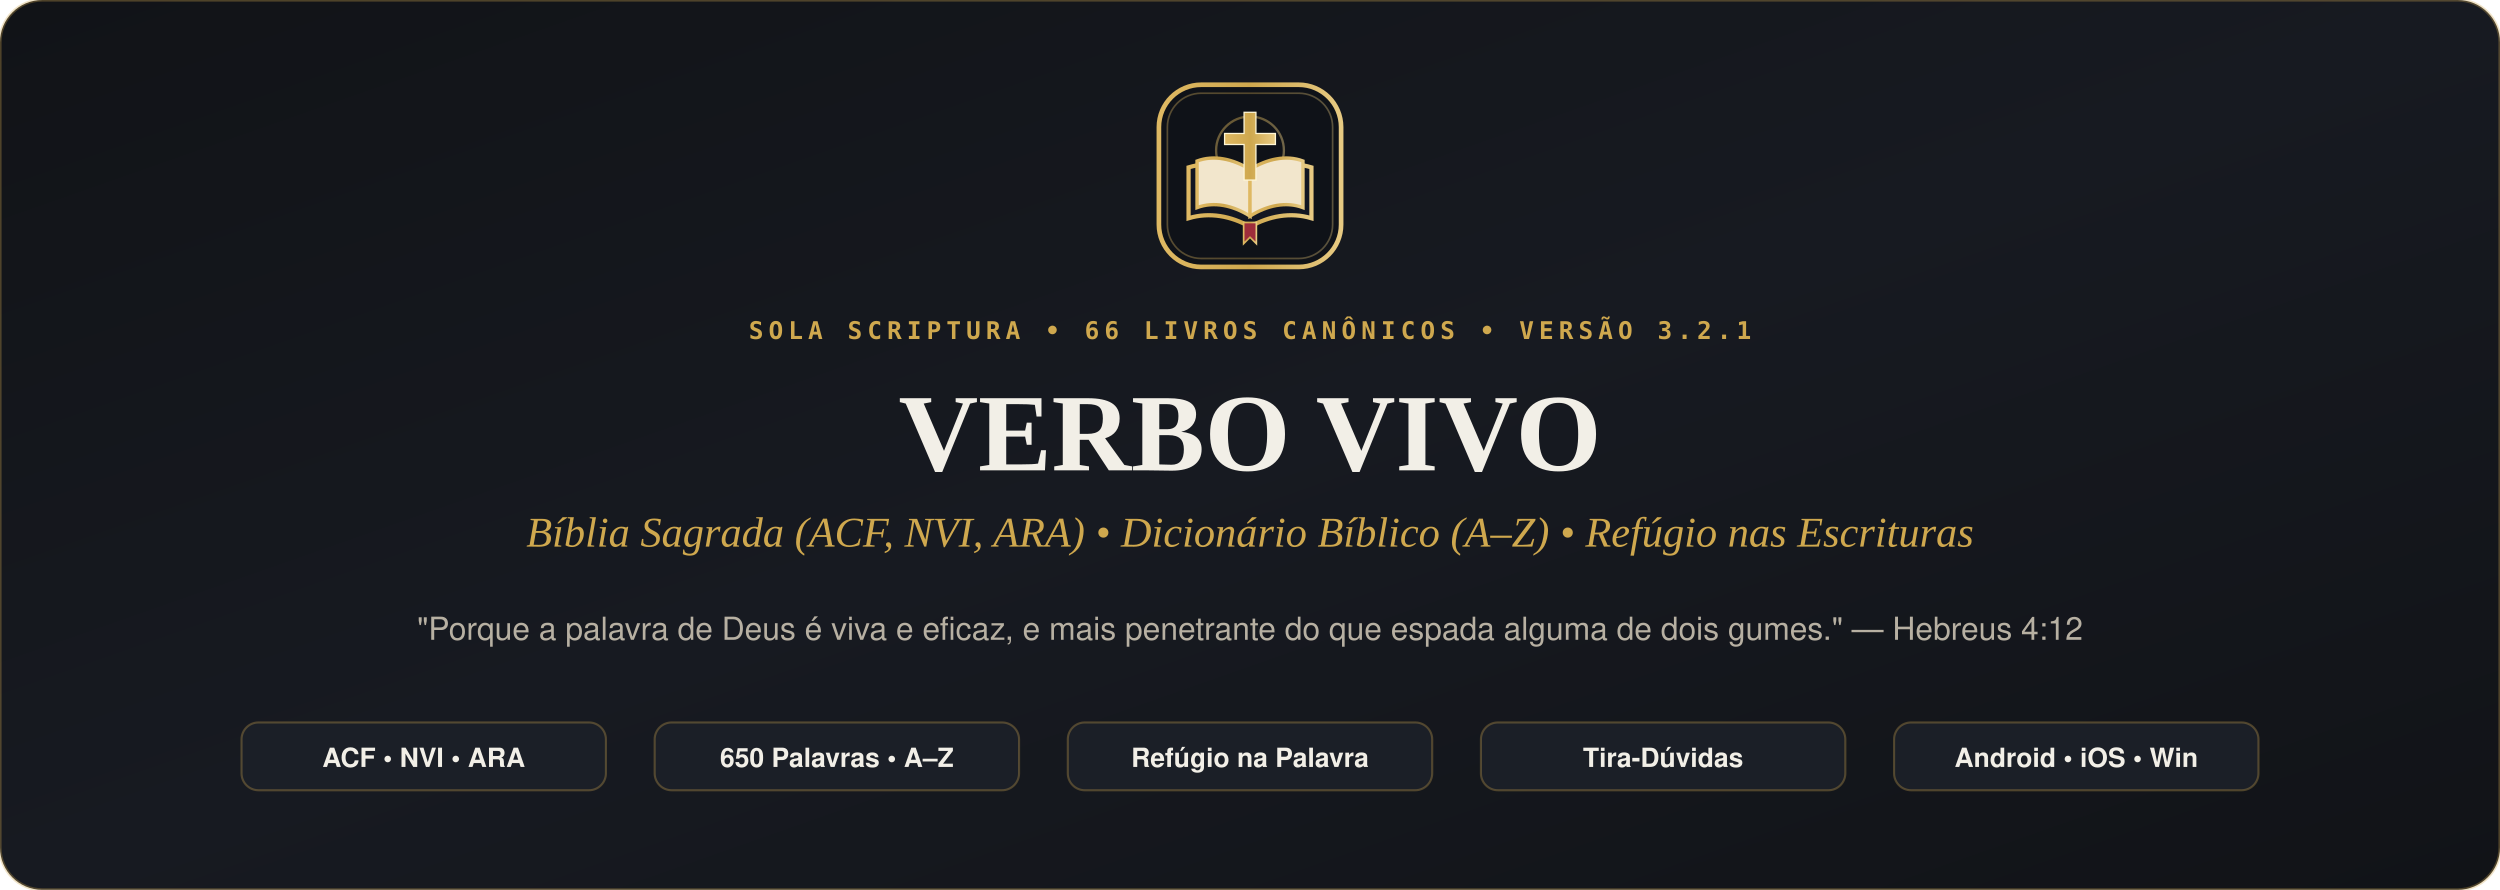
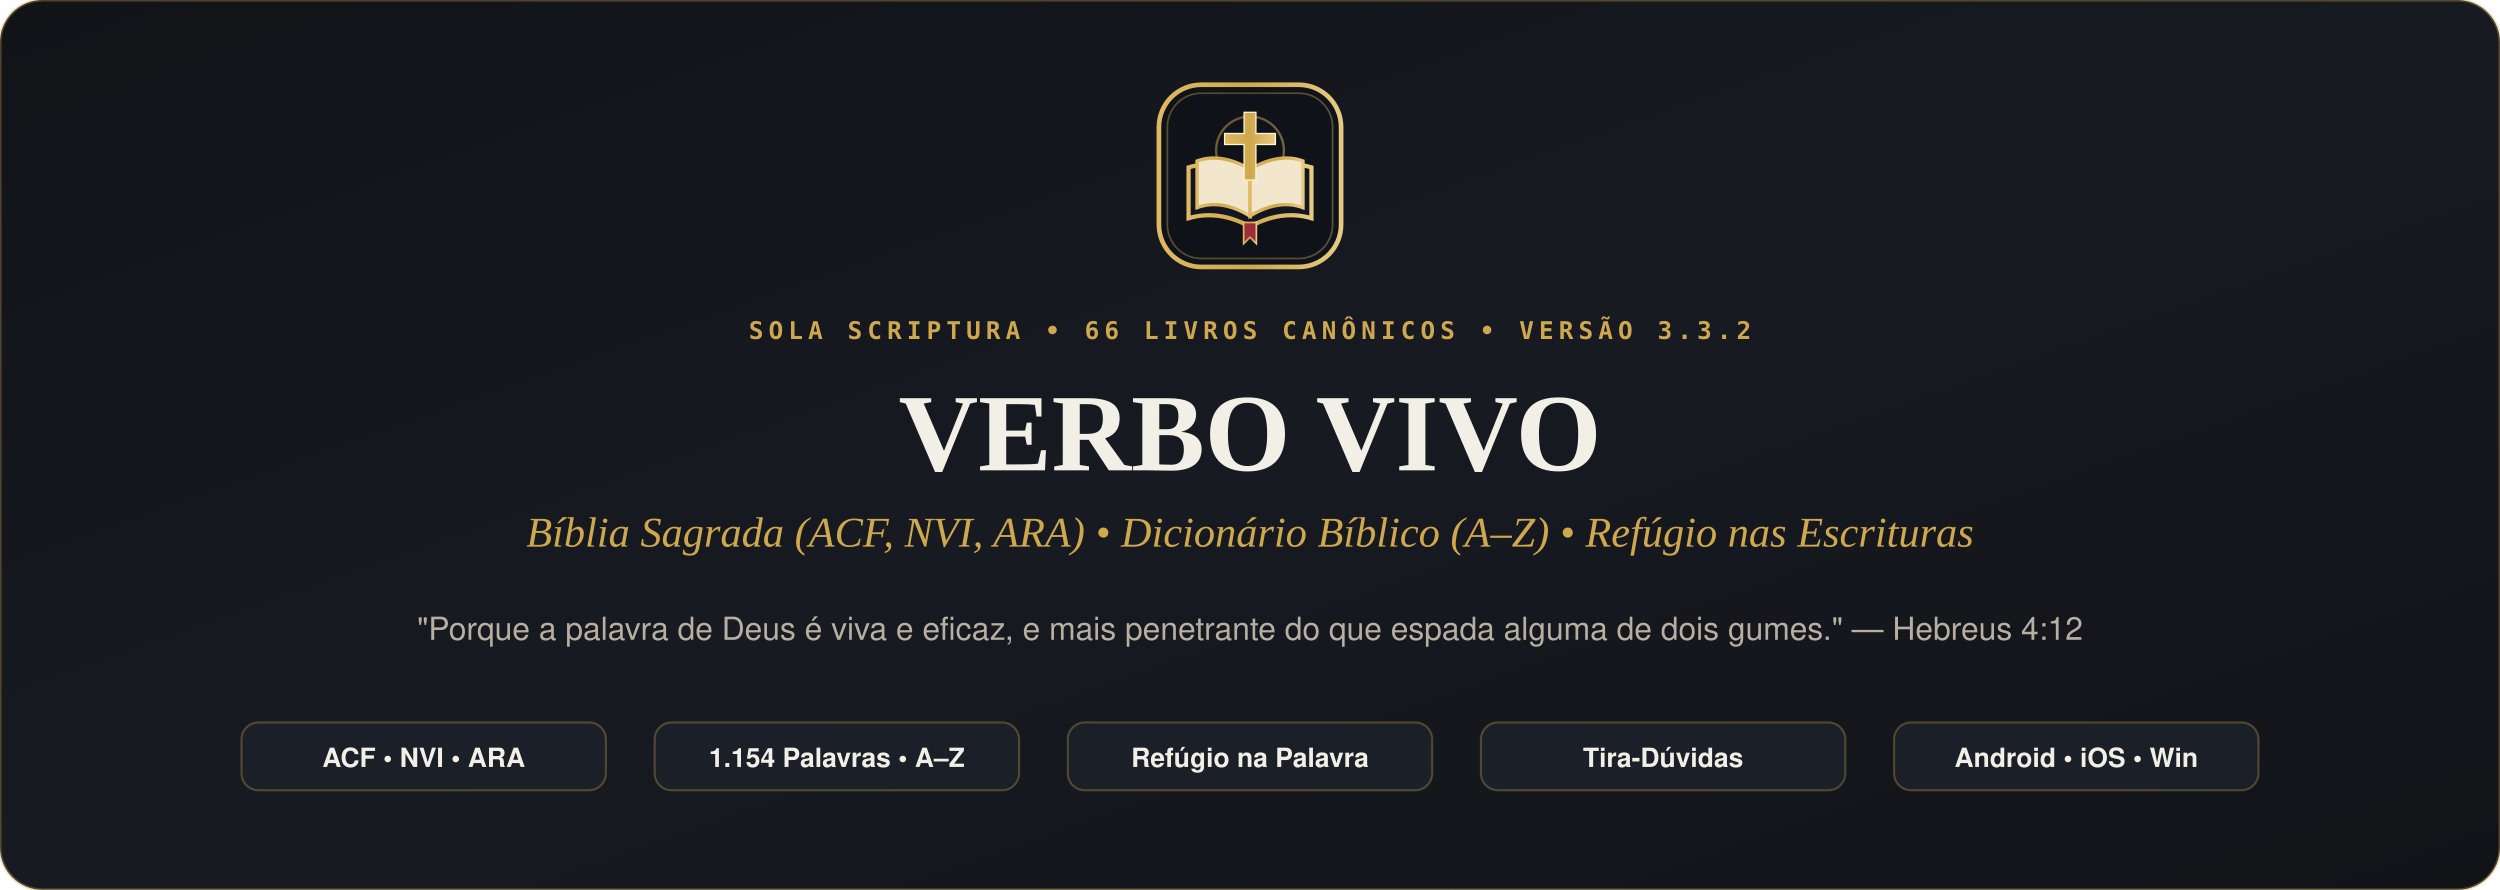
<svg xmlns="http://www.w3.org/2000/svg" viewBox="0 0 1180 420" width="100%" height="100%">
  <defs>
    <style>
      .sans { font-family: -apple-system, BlinkMacSystemFont, "Segoe UI", Helvetica, Arial, sans-serif; }
      .serif { font-family: Georgia, "Times New Roman", serif; }
      .mono { font-family: ui-monospace, SFMono-Regular, Menlo, Consolas, monospace; }
    </style>
    <linearGradient id="bg" x1="0%" y1="0%" x2="100%" y2="100%">
      <stop offset="0%" stop-color="#111317" />
      <stop offset="50%" stop-color="#171A21" />
      <stop offset="100%" stop-color="#111317" />
    </linearGradient>
    <linearGradient id="gold" x1="0%" y1="0%" x2="100%" y2="0%">
      <stop offset="0%" stop-color="#DFB963" />
      <stop offset="50%" stop-color="#CFA84E" />
      <stop offset="100%" stop-color="#E7CA82" />
    </linearGradient>
  </defs>
  <rect width="1180" height="420" rx="20" fill="url(#bg)" stroke="#CFA84E" stroke-opacity="0.32" stroke-width="1.5" />
  <g transform="translate(547, 40)">
    <rect x="0" y="0" width="86" height="86" rx="20" fill="#0F1218" stroke="url(#gold)" stroke-width="2.2" />
    <rect x="4" y="4" width="78" height="78" rx="16" stroke="url(#gold)" stroke-width="0.8" stroke-opacity="0.35" fill="none" />
    <circle cx="43" cy="31" r="16" stroke="url(#gold)" stroke-width="1.1" stroke-opacity="0.45" fill="none" />
    <path d="M14 63 V39 C24 36 34 38 43 43 C52 38 62 36 72 39 V63 C62 60 52 62 43 67 C34 62 24 60 14 63 Z" fill="#121622" stroke="url(#gold)" stroke-width="2" />
    <path d="M18 58 V36 C26 33 35 35 43 40 V62 C35 57 26 55 18 58 Z" fill="#F2E6CC" stroke="url(#gold)" stroke-width="1.6" />
    <path d="M68 58 V36 C60 33 51 35 43 40 V62 C51 57 60 55 68 58 Z" fill="#F2E6CC" stroke="url(#gold)" stroke-width="1.6" />
    <line x1="43" y1="39" x2="43" y2="66" stroke="url(#gold)" stroke-width="2.2" />
    <path d="M40 65 L40 75 L43 72 L46 75 L46 65 Z" fill="#9E2D3B" stroke="url(#gold)" stroke-width="0.8" />
    <path d="M40.2 13 H45.8 V23 H55 V28.2 H45.8 V45 H40.2 V28.2 H31 V23 H40.2 Z" fill="url(#gold)" stroke="#FFF7D6" stroke-width="0.6" />
  </g>
  <text x="590" y="160" text-anchor="middle" fill="#CFA84E" font-size="11.5" font-weight="700" letter-spacing="2.4" class="mono">
-     SOLA SCRIPTURA • 66 LIVROS CANÔNICOS • VERSÃO 3.2.1
+     SOLA SCRIPTURA • 66 LIVROS CANÔNICOS • VERSÃO 3.3.2
  </text>
  <text x="590" y="222" text-anchor="middle" fill="#F2EFE7" font-size="52" font-weight="700" class="serif">
    VERBO VIVO
  </text>
  <text x="590" y="258" text-anchor="middle" fill="#CFA84E" font-size="20" font-style="italic" class="serif">
    Bíblia Sagrada (ACF, NVI, ARA) • Dicionário Bíblico (A–Z) • Refúgio nas Escrituras
  </text>
  <text x="590" y="302" text-anchor="middle" fill="#B7B0A2" font-size="15" class="sans">
    "Porque a palavra de Deus é viva e eficaz, e mais penetrante do que espada alguma de dois gumes." — Hebreus 4:12
  </text>
  <g transform="translate(590, 358)" text-anchor="middle" class="sans" font-size="12.5" font-weight="600">
    <g transform="translate(-390, 0)">
      <rect x="-86" y="-17" width="172" height="32" rx="8" fill="#1B1F27" stroke="rgba(207,168,78,0.32)" />
      <text y="4" fill="#F2EFE7">ACF • NVI • ARA</text>
    </g>
    <g transform="translate(-195, 0)">
      <rect x="-86" y="-17" width="172" height="32" rx="8" fill="#1B1F27" stroke="rgba(207,168,78,0.32)" />
-       <text y="4" fill="#F2EFE7">650 Palavras • A–Z</text>
+       <text y="4" fill="#F2EFE7">1.154 Palavras • A–Z</text>
    </g>
    <g transform="translate(0, 0)">
      <rect x="-86" y="-17" width="172" height="32" rx="8" fill="#1B1F27" stroke="rgba(207,168,78,0.32)" />
      <text y="4" fill="#F2EFE7">Refúgio na Palavra</text>
    </g>
    <g transform="translate(195, 0)">
      <rect x="-86" y="-17" width="172" height="32" rx="8" fill="#1B1F27" stroke="rgba(207,168,78,0.32)" />
      <text y="4" fill="#F2EFE7">Tira-Dúvidas</text>
    </g>
    <g transform="translate(390, 0)">
      <rect x="-86" y="-17" width="172" height="32" rx="8" fill="#1B1F27" stroke="rgba(207,168,78,0.32)" />
      <text y="4" fill="#F2EFE7">Android • iOS • Win</text>
    </g>
  </g>
</svg>
